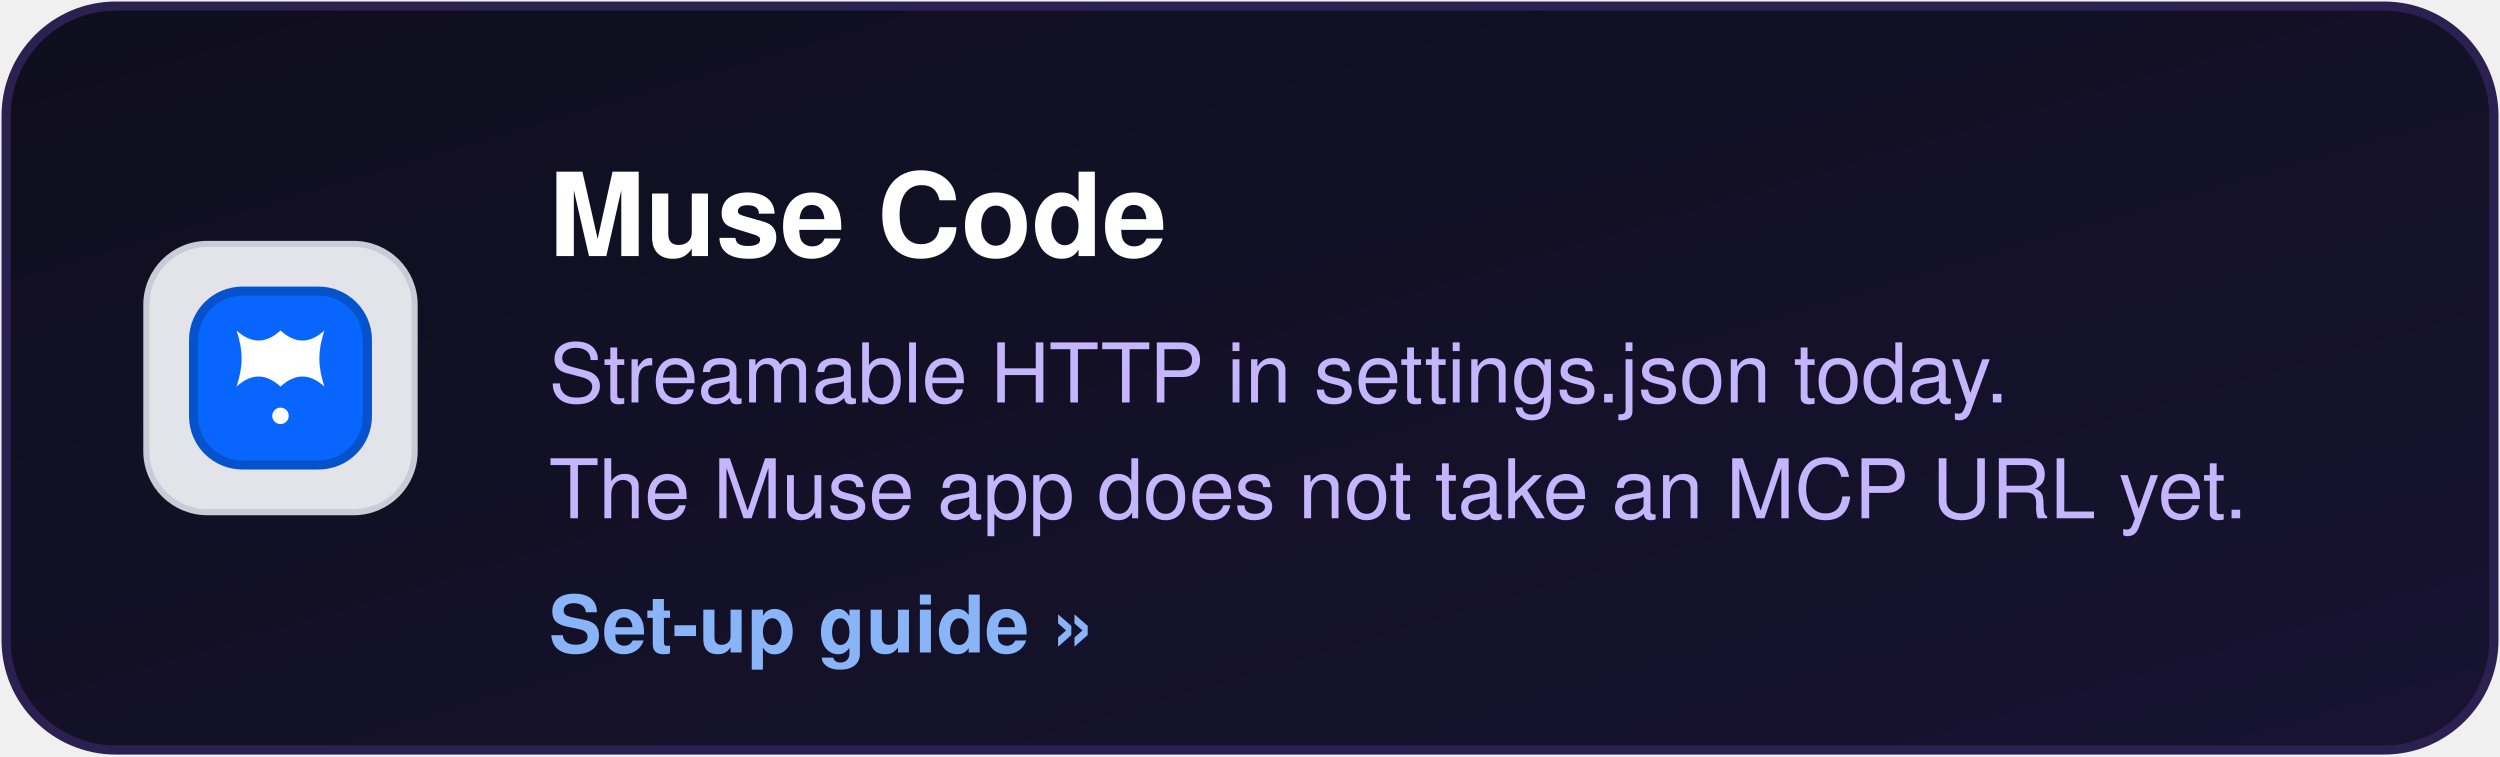
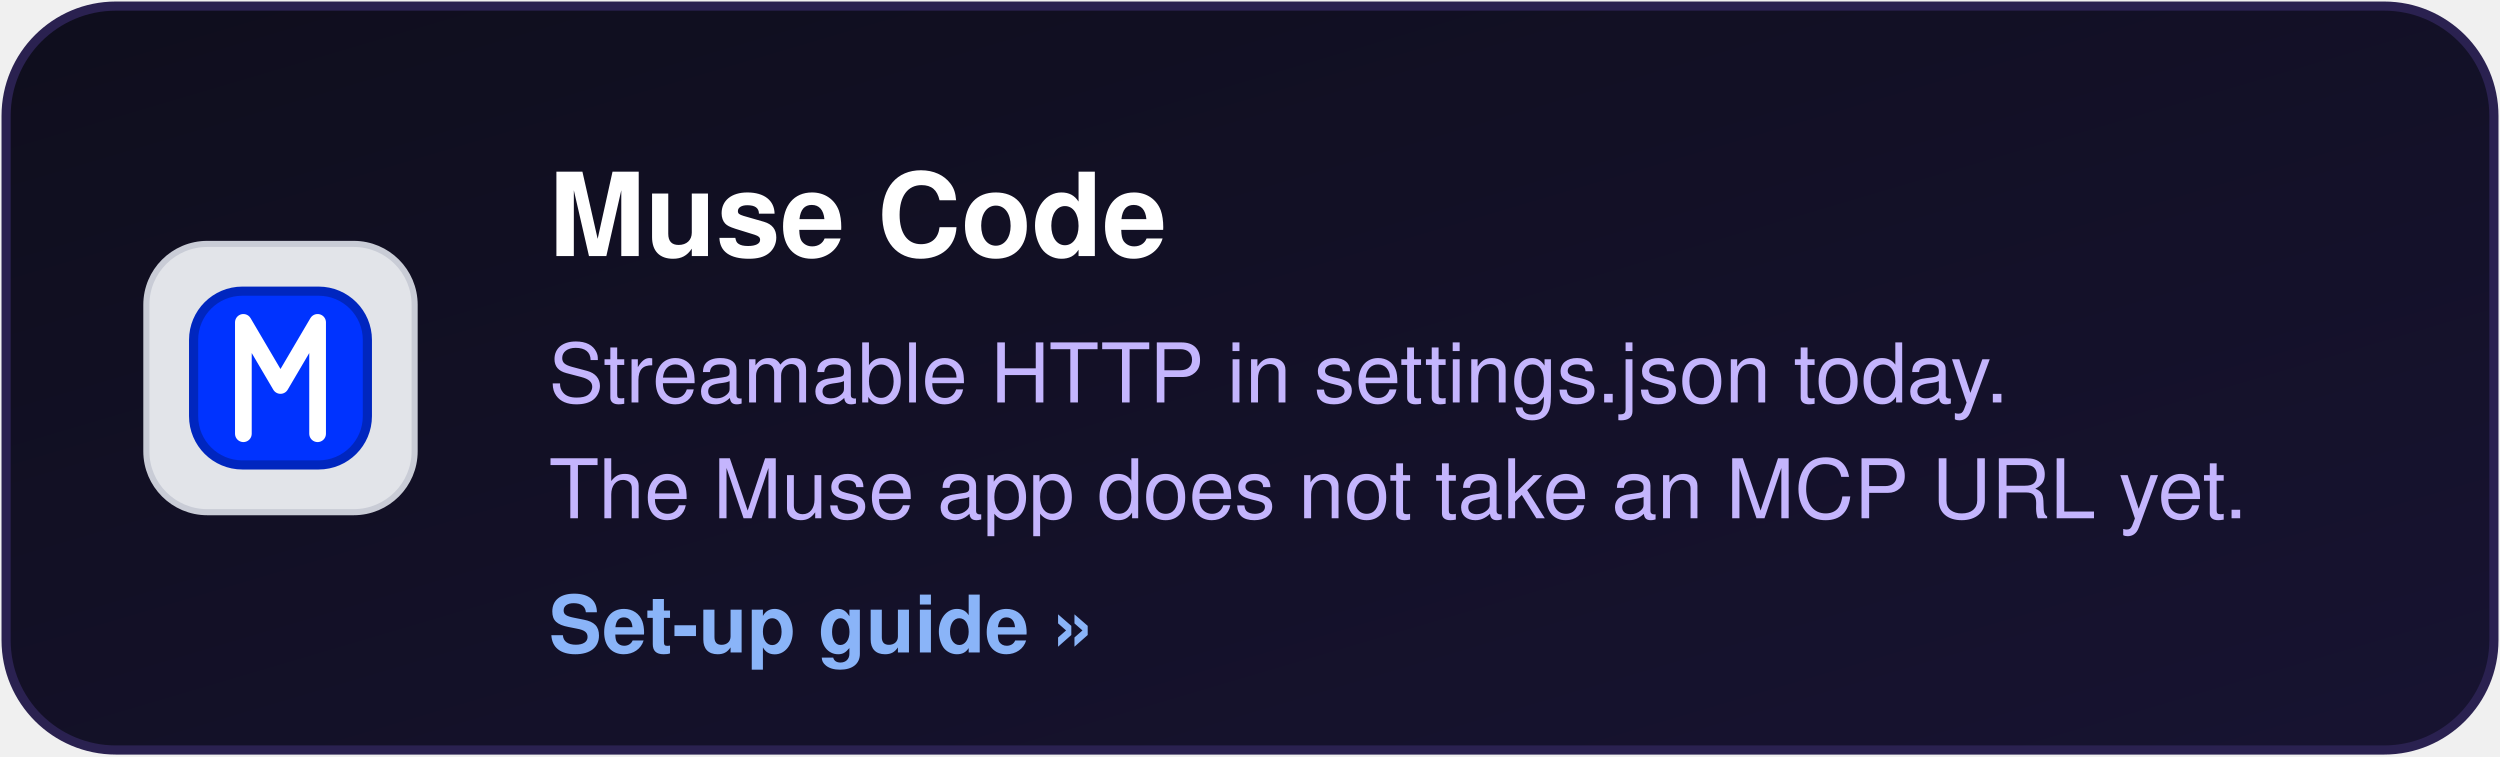
<svg xmlns="http://www.w3.org/2000/svg" width="410" height="124" viewBox="0 0 410 124" role="img" aria-label="Muse Code: streamable HTTP in settings.json today. The Muse app is coming soon.">
  <defs>
    <linearGradient id="museCodeBg" x1="0" y1="0" x2="1" y2="1">
      <stop offset="0" stop-color="#0f0e1d" />
      <stop offset="1" stop-color="#171331" />
    </linearGradient>
  </defs>
  <rect x="1" y="1" width="408" height="122" rx="18" fill="url(#museCodeBg)" stroke="#2a2150" stroke-width="1.5" />
  <rect x="24" y="40" width="44" height="44" rx="10" fill="#e2e4e9" stroke="#c9ccd6" stroke-width="1" />
  <g transform="translate(31,47)">
-     <rect x="0.75" y="0.75" width="28.5" height="28.5" rx="8" fill="#0866FF" stroke="#0652cc" stroke-width="1.5" />
-     <path d="M15 7.2c2.4 2.2 4.8 2.2 7.2 0-1.1 3.4-1.1 5.8 0 9.2-2.4-2.2-4.8-2.2-7.2 0-2.4-2.2-4.8-2.2-7.2 0 1.1-3.4 1.1-5.8 0-9.2 2.4 2.2 4.8 2.2 7.2 0Z" fill="#fff" />
-     <circle cx="15" cy="21.2" r="1.35" fill="#fff" />
+     <rect x="0.75" y="0.75" width="28.5" height="28.5" rx="8" fill="#0033FF" stroke="#0026bf" stroke-width="1.5" />
+     <svg x="6" y="4.5" width="18" height="21" viewBox="15 15 98 138" fill="none">
+       <path d="M24 144V24l40 68 40-68v120" stroke="#fff" stroke-width="18" stroke-linecap="round" stroke-linejoin="round" />
+     </svg>
  </g>
  <text x="90" y="42" font-family="'Segoe UI',Helvetica,Arial,sans-serif" font-size="19" font-weight="700" fill="#ffffff">Muse Code</text>
  <text x="90" y="66" font-family="'Segoe UI',Helvetica,Arial,sans-serif" font-size="13.5" fill="#c4b5fd">Streamable HTTP in settings.json today.</text>
  <text x="90" y="85" font-family="'Segoe UI',Helvetica,Arial,sans-serif" font-size="13.5" fill="#c4b5fd">The Muse app does not take an MCP URL yet.</text>
  <text x="90" y="107" font-family="'Segoe UI',Helvetica,Arial,sans-serif" font-size="13" font-weight="600" fill="#8ab4f8">Set-up guide »</text>
</svg>
